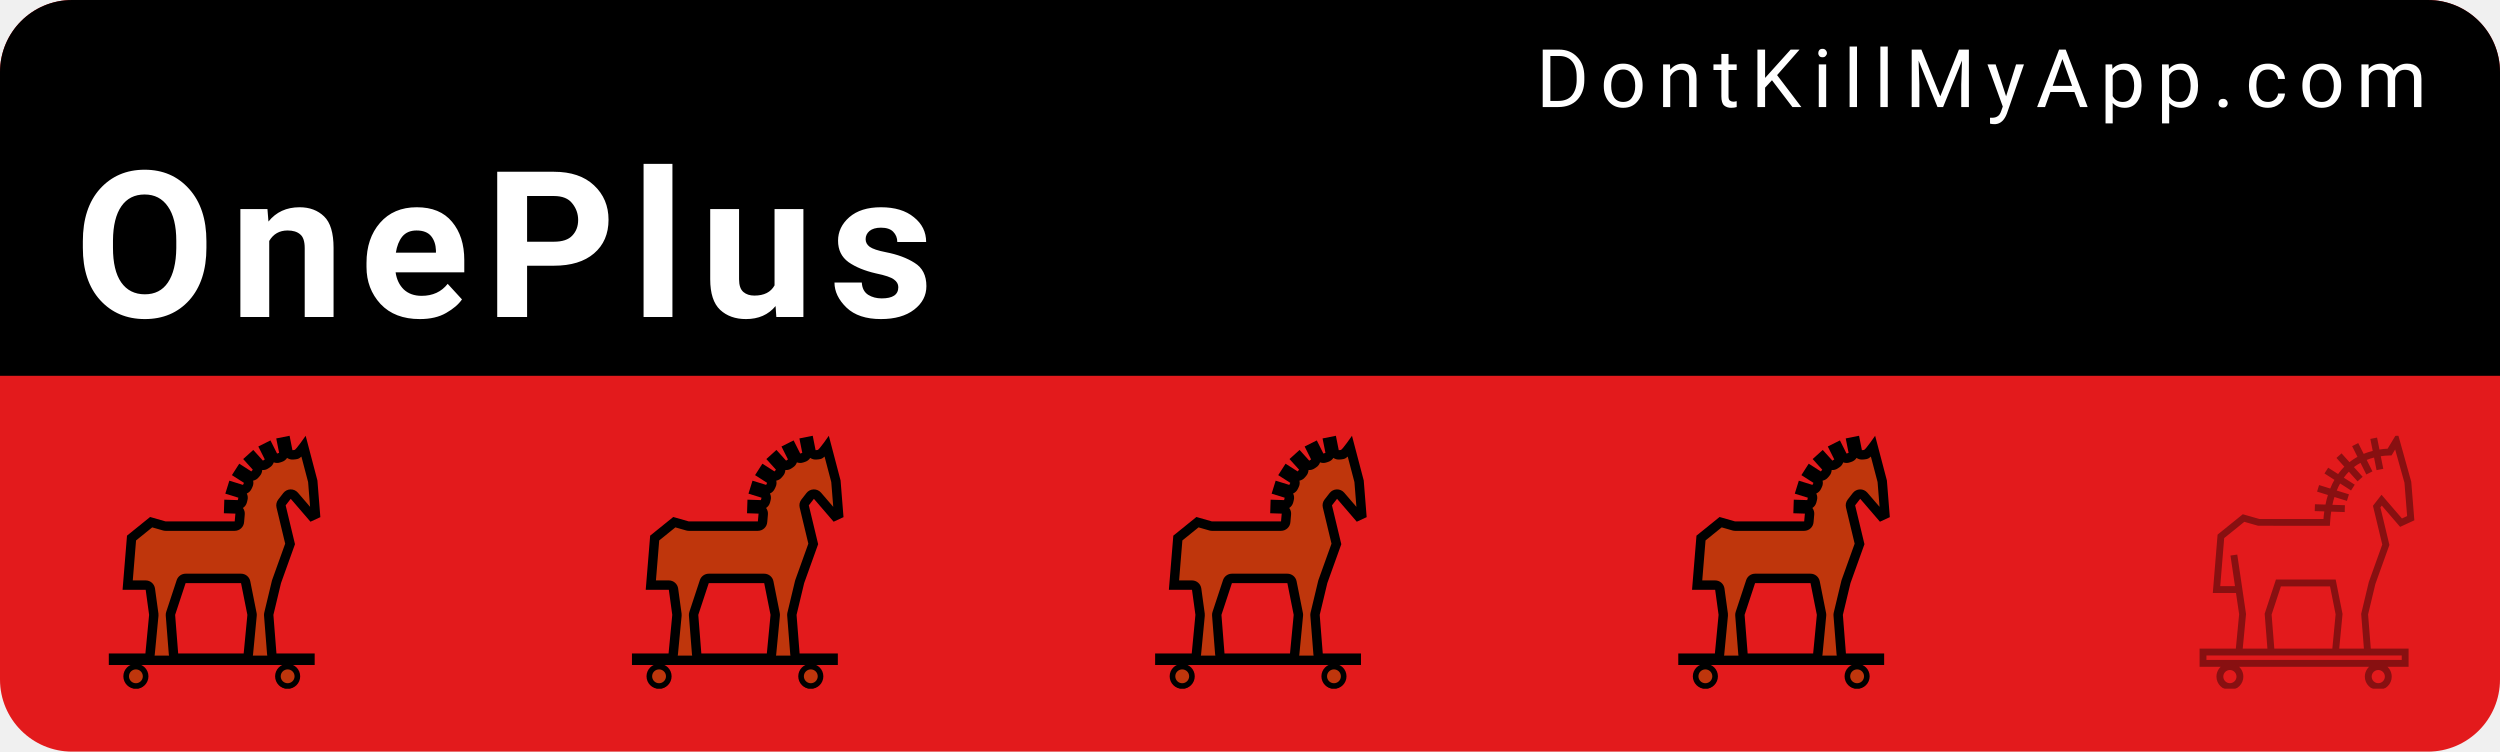
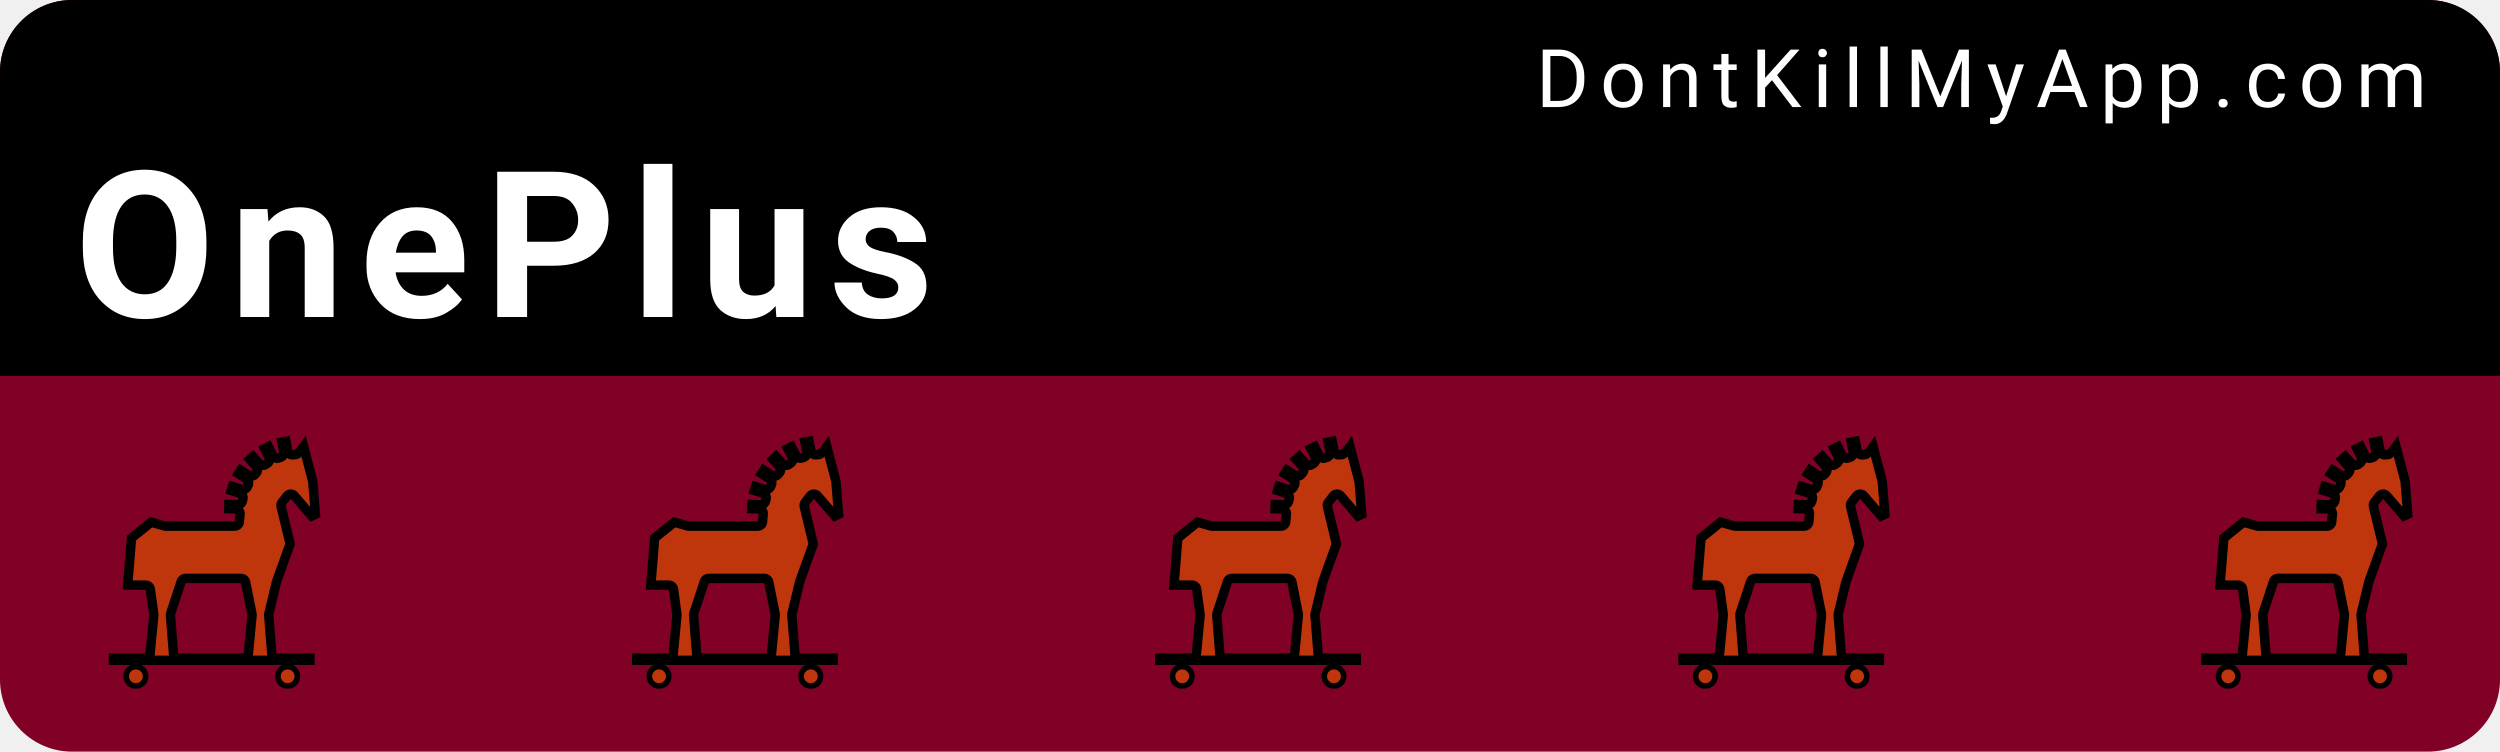
<svg xmlns="http://www.w3.org/2000/svg" width="153mm" height="46mm" viewBox="0 0 153 46" version="1.1" id="svg8">
  <defs id="defs2" />
  <g id="layer1" transform="translate(0,-251)">
-     <rect style="color:#000000;clip-rule:nonzero;display:inline;overflow:visible;visibility:visible;opacity:1;isolation:auto;mix-blend-mode:normal;color-interpolation:sRGB;color-interpolation-filters:linearRGB;solid-color:#000000;solid-opacity:1;fill:#e31a1c;fill-opacity:1;fill-rule:nonzero;stroke:none;stroke-width:0.529;stroke-linecap:round;stroke-linejoin:miter;stroke-miterlimit:4;stroke-dasharray:none;stroke-dashoffset:0;stroke-opacity:1;color-rendering:auto;image-rendering:auto;shape-rendering:auto;text-rendering:auto;enable-background:accumulate" id="bkg" width="153" height="46" x="6.5503158e-15" y="251" rx="4.416" ry="4.416" />
+     <rect style="color:#000000;clip-rule:nonzero;display:inline;overflow:visible;visibility:visible;opacity:1;isolation:auto;mix-blend-mode:normal;color-interpolation:sRGB;color-interpolation-filters:linearRGB;solid-color:#000000;solid-opacity:1;fill:#800026;fill-opacity:1;fill-rule:nonzero;stroke:none;stroke-width:0.529;stroke-linecap:round;stroke-linejoin:miter;stroke-miterlimit:4;stroke-dasharray:none;stroke-dashoffset:0;stroke-opacity:1;color-rendering:auto;image-rendering:auto;shape-rendering:auto;text-rendering:auto;enable-background:accumulate" id="bkg" width="153" height="46" x="6.5503158e-15" y="251" rx="4.416" ry="4.416" />
    <path style="color:#000000;clip-rule:nonzero;display:inline;overflow:visible;visibility:visible;opacity:1;isolation:auto;mix-blend-mode:normal;color-interpolation:sRGB;color-interpolation-filters:linearRGB;solid-color:#000000;solid-opacity:1;fill:#000000;fill-opacity:1;fill-rule:nonzero;stroke:none;stroke-width:2;stroke-linecap:round;stroke-linejoin:miter;stroke-miterlimit:4;stroke-dasharray:none;stroke-dashoffset:0;stroke-opacity:1;color-rendering:auto;image-rendering:auto;shape-rendering:auto;text-rendering:auto;enable-background:accumulate" d="M 16.689,0 C 7.443,0 0,7.443 0,16.689 V 86.93 H 578.268 V 16.689 C 578.268,7.443 570.824,0 561.578,0 Z" id="bkgtop" transform="matrix(0.2645833,0,0,0.2645833,0,251)" />
    <text xml:space="preserve" style="font-style:normal;font-variant:normal;font-weight:300;font-stretch:normal;font-size:9.648px;line-height:0%;font-family:Roboto;-inkscape-font-specification:'Roboto Light';text-align:start;letter-spacing:0.685px;word-spacing:0px;writing-mode:lr-tb;text-anchor:start;fill:#ffffff;fill-opacity:1;stroke:none;stroke-width:0.201px;stroke-linecap:butt;stroke-linejoin:miter;stroke-opacity:1" x="94.007" y="257.55" id="link">
      <tspan id="tspan817" x="94.007" y="257.55" style="font-style:normal;font-variant:normal;font-weight:normal;font-stretch:normal;font-size:4.939px;font-family:Roboto;-inkscape-font-specification:Roboto;fill:#ffffff;stroke-width:0.201px">DontKillMyApp.com</tspan>
    </text>
    <text xml:space="preserve" style="font-style:normal;font-variant:normal;font-weight:bold;font-stretch:normal;font-size:12.7px;line-height:0%;font-family:Roboto;-inkscape-font-specification:'Roboto Bold';text-align:start;letter-spacing:0.902px;word-spacing:0px;writing-mode:lr-tb;text-anchor:start;fill:#ffffff;fill-opacity:1;stroke:none;stroke-width:0.265px;stroke-linecap:butt;stroke-linejoin:miter;stroke-opacity:1" x="4.538" y="270.402" id="vendor">
      <tspan id="tspan821" x="4.538" y="270.402" style="font-style:normal;font-variant:normal;font-weight:bold;font-stretch:normal;font-size:12.5px;font-family:Roboto;-inkscape-font-specification:'Roboto Bold';fill:#ffffff;stroke-width:0.265px">OnePlus</tspan>
    </text>
    <g id="poo1" transform="matrix(0.01510025,0,0,0.01510025,5.393161,277.6693)">
      <svg version="1.1" x="0px" y="0px" viewBox="0 0 75.284 90" xml:space="preserve" id="svg14" width="1025" height="1025">
        <defs id="defs18" />
        <g id="g8" transform="translate(-12.358,-5)">
          <circle cx="75.88" cy="91.367" r="3.633" id="circle2" />
          <circle cx="22.104" cy="91.367" r="3.633" id="circle4" />
          <path d="M 70.933,68.74 73.642,57.429 78.616,43.583 75.297,29.754 77.107,27.43 84.123,35.584 87.642,33.96 86.598,20.908 82.413,5 c 0,0 -3.433,5.014 -3.983,5.058 -0.235,0.019 -0.476,0.041 -0.722,0.067 L 76.688,5 l -4.743,0.945 1.024,5.144 c -0.243,0.075 -0.487,0.155 -0.731,0.24 L 69.89,6.65 l -4.323,2.168 2.307,4.599 c -0.223,0.141 -0.444,0.287 -0.665,0.44 l -3.435,-3.814 -3.593,3.237 3.418,3.794 c -0.176,0.2 -0.351,0.402 -0.523,0.613 l -4.3,-2.751 -2.606,4.074 4.293,2.746 c -0.119,0.237 -0.234,0.483 -0.348,0.73 l -4.859,-1.507 -1.434,4.619 4.649,1.442 c -0.076,0.278 -0.144,0.567 -0.214,0.855 l -4.794,-0.156 -0.157,4.834 4.106,0.133 C 57.309,33.6 57.22,34.517 57.165,35.481 H 32.587 L 27.056,33.9 18.837,40.539 17.255,59.821 h 8.228 l 1.219,8.917 -1.315,13.722 H 12.358 v 4.115 H 85.623 V 82.46 H 72.017 Z M 37.046,82.462 35.962,68.74 39.693,57.429 h 19.724 l 2.255,11.311 -1.315,13.722 z" id="path6" />
        </g>
        <g transform="translate(-12.358,-5)" id="g821" style="fill:#bf360c;fill-opacity:1">
          <circle id="circle815" r="3.633" cy="91.367" cx="75.88" style="fill:#bf360c;fill-opacity:1" />
          <circle id="circle817" r="3.633" cy="91.367" cx="22.104" style="fill:#bf360c;fill-opacity:1" />
          <path style="fill:#bf360c;fill-opacity:1" id="path819" d="m 80.895,12.396 c -0.113,0.103 -0.209,0.199 -0.396,0.332 -0.277,0.196 -0.575,0.57 -1.801,0.668 -0.217,0.018 -0.43,0.037 -0.639,0.059 A 3.349,3.349 0 0 1 75.799,12.875 3.349,3.349 0 0 1 73.957,14.289 c -0.218,0.067 -0.424,0.134 -0.617,0.201 a 3.349,3.349 0 0 1 -2.287,-0.029 3.349,3.349 0 0 1 -1.391,1.787 c -0.185,0.117 -0.365,0.237 -0.547,0.363 a 3.349,3.349 0 0 1 -2.172,0.582 3.349,3.349 0 0 1 -0.83,2.094 c -0.165,0.188 -0.312,0.357 -0.441,0.516 a 3.349,3.349 0 0 1 -1.957,1.172 3.349,3.349 0 0 1 -0.26,2.283 c -0.088,0.176 -0.188,0.392 -0.299,0.633 a 3.349,3.349 0 0 1 -1.688,1.656 3.349,3.349 0 0 1 0.232,2.375 c -0.052,0.19 -0.113,0.451 -0.189,0.764 a 3.349,3.349 0 0 1 -1.422,2.008 3.349,3.349 0 0 1 0.648,2.395 c -0.099,0.856 -0.18,1.707 -0.23,2.584 a 3.349,3.349 0 0 1 -3.344,3.158 H 32.588 a 3.349,3.349 0 0 1 -0.92,-0.129 l -3.859,-1.104 -5.75,4.645 -1.168,14.229 h 4.592 a 3.349,3.349 0 0 1 3.318,2.896 l 1.219,8.918 a 3.349,3.349 0 0 1 0.016,0.773 L 28.721,82.781 a 3.349,3.349 0 0 1 -0.078,0.443 h 5.148 a 3.349,3.349 0 0 1 -0.082,-0.498 L 32.625,69.004 a 3.349,3.349 0 0 1 0.158,-1.312 l 3.73,-11.311 a 3.349,3.349 0 0 1 3.18,-2.301 h 19.725 a 3.349,3.349 0 0 1 3.285,2.695 l 2.254,11.311 a 3.349,3.349 0 0 1 0.049,0.975 l -1.314,13.723 a 3.349,3.349 0 0 1 -0.076,0.441 h 5.146 a 3.349,3.349 0 0 1 -0.082,-0.5 L 67.596,69.004 a 3.349,3.349 0 0 1 0.08,-1.043 l 2.709,-11.311 a 3.349,3.349 0 0 1 0.105,-0.354 L 75.125,43.391 72.041,30.535 a 3.349,3.349 0 0 1 0.613,-2.84 l 1.811,-2.324 a 3.349,3.349 0 0 1 5.182,-0.125 l 4.342,5.047 -0.705,-8.82 z" />
        </g>
        <circle style="color:#000000;clip-rule:nonzero;display:inline;overflow:visible;visibility:visible;opacity:1;isolation:auto;mix-blend-mode:normal;color-interpolation:sRGB;color-interpolation-filters:linearRGB;solid-color:#000000;solid-opacity:1;fill:#bf360c;fill-opacity:1;fill-rule:nonzero;stroke:#000000;stroke-width:2;stroke-linecap:round;stroke-linejoin:miter;stroke-miterlimit:4;stroke-dasharray:none;stroke-dashoffset:0;stroke-opacity:1;color-rendering:auto;image-rendering:auto;shape-rendering:auto;text-rendering:auto;enable-background:accumulate" id="path2590" cx="9.644" cy="85.599" r="3.464" />
        <circle r="3.464" cy="85.599" cx="63.644" id="circle2592" style="color:#000000;clip-rule:nonzero;display:inline;overflow:visible;visibility:visible;opacity:1;isolation:auto;mix-blend-mode:normal;color-interpolation:sRGB;color-interpolation-filters:linearRGB;solid-color:#000000;solid-opacity:1;fill:#bf360c;fill-opacity:1;fill-rule:nonzero;stroke:#000000;stroke-width:2;stroke-linecap:round;stroke-linejoin:miter;stroke-miterlimit:4;stroke-dasharray:none;stroke-dashoffset:0;stroke-opacity:1;color-rendering:auto;image-rendering:auto;shape-rendering:auto;text-rendering:auto;enable-background:accumulate" />
      </svg>
    </g>
    <g transform="matrix(0.01510025,0,0,0.01510025,37.41043,277.6693)" id="poo2">
      <svg version="1.1" x="0px" y="0px" viewBox="0 0 75.284 90" xml:space="preserve" id="svg14" width="1025" height="1025">
        <defs id="defs18" />
        <g id="g8" transform="translate(-12.358,-5)">
          <circle cx="75.88" cy="91.367" r="3.633" id="circle2" />
          <circle cx="22.104" cy="91.367" r="3.633" id="circle4" />
          <path d="M 70.933,68.74 73.642,57.429 78.616,43.583 75.297,29.754 77.107,27.43 84.123,35.584 87.642,33.96 86.598,20.908 82.413,5 c 0,0 -3.433,5.014 -3.983,5.058 -0.235,0.019 -0.476,0.041 -0.722,0.067 L 76.688,5 l -4.743,0.945 1.024,5.144 c -0.243,0.075 -0.487,0.155 -0.731,0.24 L 69.89,6.65 l -4.323,2.168 2.307,4.599 c -0.223,0.141 -0.444,0.287 -0.665,0.44 l -3.435,-3.814 -3.593,3.237 3.418,3.794 c -0.176,0.2 -0.351,0.402 -0.523,0.613 l -4.3,-2.751 -2.606,4.074 4.293,2.746 c -0.119,0.237 -0.234,0.483 -0.348,0.73 l -4.859,-1.507 -1.434,4.619 4.649,1.442 c -0.076,0.278 -0.144,0.567 -0.214,0.855 l -4.794,-0.156 -0.157,4.834 4.106,0.133 C 57.309,33.6 57.22,34.517 57.165,35.481 H 32.587 L 27.056,33.9 18.837,40.539 17.255,59.821 h 8.228 l 1.219,8.917 -1.315,13.722 H 12.358 v 4.115 H 85.623 V 82.46 H 72.017 Z M 37.046,82.462 35.962,68.74 39.693,57.429 h 19.724 l 2.255,11.311 -1.315,13.722 z" id="path6" />
        </g>
        <g transform="translate(-12.358,-5)" id="g821" style="fill:#bf360c;fill-opacity:1">
          <circle id="circle815" r="3.633" cy="91.367" cx="75.88" style="fill:#bf360c;fill-opacity:1" />
          <circle id="circle817" r="3.633" cy="91.367" cx="22.104" style="fill:#bf360c;fill-opacity:1" />
          <path style="fill:#bf360c;fill-opacity:1" id="path819" d="m 80.895,12.396 c -0.113,0.103 -0.209,0.199 -0.396,0.332 -0.277,0.196 -0.575,0.57 -1.801,0.668 -0.217,0.018 -0.43,0.037 -0.639,0.059 A 3.349,3.349 0 0 1 75.799,12.875 3.349,3.349 0 0 1 73.957,14.289 c -0.218,0.067 -0.424,0.134 -0.617,0.201 a 3.349,3.349 0 0 1 -2.287,-0.029 3.349,3.349 0 0 1 -1.391,1.787 c -0.185,0.117 -0.365,0.237 -0.547,0.363 a 3.349,3.349 0 0 1 -2.172,0.582 3.349,3.349 0 0 1 -0.83,2.094 c -0.165,0.188 -0.312,0.357 -0.441,0.516 a 3.349,3.349 0 0 1 -1.957,1.172 3.349,3.349 0 0 1 -0.26,2.283 c -0.088,0.176 -0.188,0.392 -0.299,0.633 a 3.349,3.349 0 0 1 -1.688,1.656 3.349,3.349 0 0 1 0.232,2.375 c -0.052,0.19 -0.113,0.451 -0.189,0.764 a 3.349,3.349 0 0 1 -1.422,2.008 3.349,3.349 0 0 1 0.648,2.395 c -0.099,0.856 -0.18,1.707 -0.23,2.584 a 3.349,3.349 0 0 1 -3.344,3.158 H 32.588 a 3.349,3.349 0 0 1 -0.92,-0.129 l -3.859,-1.104 -5.75,4.645 -1.168,14.229 h 4.592 a 3.349,3.349 0 0 1 3.318,2.896 l 1.219,8.918 a 3.349,3.349 0 0 1 0.016,0.773 L 28.721,82.781 a 3.349,3.349 0 0 1 -0.078,0.443 h 5.148 a 3.349,3.349 0 0 1 -0.082,-0.498 L 32.625,69.004 a 3.349,3.349 0 0 1 0.158,-1.312 l 3.73,-11.311 a 3.349,3.349 0 0 1 3.18,-2.301 h 19.725 a 3.349,3.349 0 0 1 3.285,2.695 l 2.254,11.311 a 3.349,3.349 0 0 1 0.049,0.975 l -1.314,13.723 a 3.349,3.349 0 0 1 -0.076,0.441 h 5.146 a 3.349,3.349 0 0 1 -0.082,-0.5 L 67.596,69.004 a 3.349,3.349 0 0 1 0.08,-1.043 l 2.709,-11.311 a 3.349,3.349 0 0 1 0.105,-0.354 L 75.125,43.391 72.041,30.535 a 3.349,3.349 0 0 1 0.613,-2.84 l 1.811,-2.324 a 3.349,3.349 0 0 1 5.182,-0.125 l 4.342,5.047 -0.705,-8.82 z" />
        </g>
        <circle style="color:#000000;clip-rule:nonzero;display:inline;overflow:visible;visibility:visible;opacity:1;isolation:auto;mix-blend-mode:normal;color-interpolation:sRGB;color-interpolation-filters:linearRGB;solid-color:#000000;solid-opacity:1;fill:#bf360c;fill-opacity:1;fill-rule:nonzero;stroke:#000000;stroke-width:2;stroke-linecap:round;stroke-linejoin:miter;stroke-miterlimit:4;stroke-dasharray:none;stroke-dashoffset:0;stroke-opacity:1;color-rendering:auto;image-rendering:auto;shape-rendering:auto;text-rendering:auto;enable-background:accumulate" id="path2590" cx="9.644" cy="85.599" r="3.464" />
        <circle r="3.464" cy="85.599" cx="63.644" id="circle2592" style="color:#000000;clip-rule:nonzero;display:inline;overflow:visible;visibility:visible;opacity:1;isolation:auto;mix-blend-mode:normal;color-interpolation:sRGB;color-interpolation-filters:linearRGB;solid-color:#000000;solid-opacity:1;fill:#bf360c;fill-opacity:1;fill-rule:nonzero;stroke:#000000;stroke-width:2;stroke-linecap:round;stroke-linejoin:miter;stroke-miterlimit:4;stroke-dasharray:none;stroke-dashoffset:0;stroke-opacity:1;color-rendering:auto;image-rendering:auto;shape-rendering:auto;text-rendering:auto;enable-background:accumulate" />
      </svg>
    </g>
    <g id="poo3" transform="matrix(0.01510025,0,0,0.01510025,69.4277,277.6693)">
      <svg version="1.1" x="0px" y="0px" viewBox="0 0 75.284 90" xml:space="preserve" id="svg14" width="1025" height="1025">
        <defs id="defs18" />
        <g id="g8" transform="translate(-12.358,-5)">
          <circle cx="75.88" cy="91.367" r="3.633" id="circle2" />
          <circle cx="22.104" cy="91.367" r="3.633" id="circle4" />
          <path d="M 70.933,68.74 73.642,57.429 78.616,43.583 75.297,29.754 77.107,27.43 84.123,35.584 87.642,33.96 86.598,20.908 82.413,5 c 0,0 -3.433,5.014 -3.983,5.058 -0.235,0.019 -0.476,0.041 -0.722,0.067 L 76.688,5 l -4.743,0.945 1.024,5.144 c -0.243,0.075 -0.487,0.155 -0.731,0.24 L 69.89,6.65 l -4.323,2.168 2.307,4.599 c -0.223,0.141 -0.444,0.287 -0.665,0.44 l -3.435,-3.814 -3.593,3.237 3.418,3.794 c -0.176,0.2 -0.351,0.402 -0.523,0.613 l -4.3,-2.751 -2.606,4.074 4.293,2.746 c -0.119,0.237 -0.234,0.483 -0.348,0.73 l -4.859,-1.507 -1.434,4.619 4.649,1.442 c -0.076,0.278 -0.144,0.567 -0.214,0.855 l -4.794,-0.156 -0.157,4.834 4.106,0.133 C 57.309,33.6 57.22,34.517 57.165,35.481 H 32.587 L 27.056,33.9 18.837,40.539 17.255,59.821 h 8.228 l 1.219,8.917 -1.315,13.722 H 12.358 v 4.115 H 85.623 V 82.46 H 72.017 Z M 37.046,82.462 35.962,68.74 39.693,57.429 h 19.724 l 2.255,11.311 -1.315,13.722 z" id="path6" />
        </g>
        <g transform="translate(-12.358,-5)" id="g821" style="fill:#bf360c;fill-opacity:1">
          <circle id="circle815" r="3.633" cy="91.367" cx="75.88" style="fill:#bf360c;fill-opacity:1" />
          <circle id="circle817" r="3.633" cy="91.367" cx="22.104" style="fill:#bf360c;fill-opacity:1" />
          <path style="fill:#bf360c;fill-opacity:1" id="path819" d="m 80.895,12.396 c -0.113,0.103 -0.209,0.199 -0.396,0.332 -0.277,0.196 -0.575,0.57 -1.801,0.668 -0.217,0.018 -0.43,0.037 -0.639,0.059 A 3.349,3.349 0 0 1 75.799,12.875 3.349,3.349 0 0 1 73.957,14.289 c -0.218,0.067 -0.424,0.134 -0.617,0.201 a 3.349,3.349 0 0 1 -2.287,-0.029 3.349,3.349 0 0 1 -1.391,1.787 c -0.185,0.117 -0.365,0.237 -0.547,0.363 a 3.349,3.349 0 0 1 -2.172,0.582 3.349,3.349 0 0 1 -0.83,2.094 c -0.165,0.188 -0.312,0.357 -0.441,0.516 a 3.349,3.349 0 0 1 -1.957,1.172 3.349,3.349 0 0 1 -0.26,2.283 c -0.088,0.176 -0.188,0.392 -0.299,0.633 a 3.349,3.349 0 0 1 -1.688,1.656 3.349,3.349 0 0 1 0.232,2.375 c -0.052,0.19 -0.113,0.451 -0.189,0.764 a 3.349,3.349 0 0 1 -1.422,2.008 3.349,3.349 0 0 1 0.648,2.395 c -0.099,0.856 -0.18,1.707 -0.23,2.584 a 3.349,3.349 0 0 1 -3.344,3.158 H 32.588 a 3.349,3.349 0 0 1 -0.92,-0.129 l -3.859,-1.104 -5.75,4.645 -1.168,14.229 h 4.592 a 3.349,3.349 0 0 1 3.318,2.896 l 1.219,8.918 a 3.349,3.349 0 0 1 0.016,0.773 L 28.721,82.781 a 3.349,3.349 0 0 1 -0.078,0.443 h 5.148 a 3.349,3.349 0 0 1 -0.082,-0.498 L 32.625,69.004 a 3.349,3.349 0 0 1 0.158,-1.312 l 3.73,-11.311 a 3.349,3.349 0 0 1 3.18,-2.301 h 19.725 a 3.349,3.349 0 0 1 3.285,2.695 l 2.254,11.311 a 3.349,3.349 0 0 1 0.049,0.975 l -1.314,13.723 a 3.349,3.349 0 0 1 -0.076,0.441 h 5.146 a 3.349,3.349 0 0 1 -0.082,-0.5 L 67.596,69.004 a 3.349,3.349 0 0 1 0.08,-1.043 l 2.709,-11.311 a 3.349,3.349 0 0 1 0.105,-0.354 L 75.125,43.391 72.041,30.535 a 3.349,3.349 0 0 1 0.613,-2.84 l 1.811,-2.324 a 3.349,3.349 0 0 1 5.182,-0.125 l 4.342,5.047 -0.705,-8.82 z" />
        </g>
        <circle style="color:#000000;clip-rule:nonzero;display:inline;overflow:visible;visibility:visible;opacity:1;isolation:auto;mix-blend-mode:normal;color-interpolation:sRGB;color-interpolation-filters:linearRGB;solid-color:#000000;solid-opacity:1;fill:#bf360c;fill-opacity:1;fill-rule:nonzero;stroke:#000000;stroke-width:2;stroke-linecap:round;stroke-linejoin:miter;stroke-miterlimit:4;stroke-dasharray:none;stroke-dashoffset:0;stroke-opacity:1;color-rendering:auto;image-rendering:auto;shape-rendering:auto;text-rendering:auto;enable-background:accumulate" id="path2590" cx="9.644" cy="85.599" r="3.464" />
        <circle r="3.464" cy="85.599" cx="63.644" id="circle2592" style="color:#000000;clip-rule:nonzero;display:inline;overflow:visible;visibility:visible;opacity:1;isolation:auto;mix-blend-mode:normal;color-interpolation:sRGB;color-interpolation-filters:linearRGB;solid-color:#000000;solid-opacity:1;fill:#bf360c;fill-opacity:1;fill-rule:nonzero;stroke:#000000;stroke-width:2;stroke-linecap:round;stroke-linejoin:miter;stroke-miterlimit:4;stroke-dasharray:none;stroke-dashoffset:0;stroke-opacity:1;color-rendering:auto;image-rendering:auto;shape-rendering:auto;text-rendering:auto;enable-background:accumulate" />
      </svg>
    </g>
    <g transform="matrix(0.01510025,0,0,0.01510025,101.445,277.6693)" id="poo4">
      <svg version="1.1" x="0px" y="0px" viewBox="0 0 75.284 90" xml:space="preserve" id="svg14" width="1025" height="1025">
        <defs id="defs18" />
        <g id="g8" transform="translate(-12.358,-5)">
          <circle cx="75.88" cy="91.367" r="3.633" id="circle2" />
          <circle cx="22.104" cy="91.367" r="3.633" id="circle4" />
          <path d="M 70.933,68.74 73.642,57.429 78.616,43.583 75.297,29.754 77.107,27.43 84.123,35.584 87.642,33.96 86.598,20.908 82.413,5 c 0,0 -3.433,5.014 -3.983,5.058 -0.235,0.019 -0.476,0.041 -0.722,0.067 L 76.688,5 l -4.743,0.945 1.024,5.144 c -0.243,0.075 -0.487,0.155 -0.731,0.24 L 69.89,6.65 l -4.323,2.168 2.307,4.599 c -0.223,0.141 -0.444,0.287 -0.665,0.44 l -3.435,-3.814 -3.593,3.237 3.418,3.794 c -0.176,0.2 -0.351,0.402 -0.523,0.613 l -4.3,-2.751 -2.606,4.074 4.293,2.746 c -0.119,0.237 -0.234,0.483 -0.348,0.73 l -4.859,-1.507 -1.434,4.619 4.649,1.442 c -0.076,0.278 -0.144,0.567 -0.214,0.855 l -4.794,-0.156 -0.157,4.834 4.106,0.133 C 57.309,33.6 57.22,34.517 57.165,35.481 H 32.587 L 27.056,33.9 18.837,40.539 17.255,59.821 h 8.228 l 1.219,8.917 -1.315,13.722 H 12.358 v 4.115 H 85.623 V 82.46 H 72.017 Z M 37.046,82.462 35.962,68.74 39.693,57.429 h 19.724 l 2.255,11.311 -1.315,13.722 z" id="path6" />
        </g>
        <g transform="translate(-12.358,-5)" id="g821" style="fill:#bf360c;fill-opacity:1">
          <circle id="circle815" r="3.633" cy="91.367" cx="75.88" style="fill:#bf360c;fill-opacity:1" />
          <circle id="circle817" r="3.633" cy="91.367" cx="22.104" style="fill:#bf360c;fill-opacity:1" />
          <path style="fill:#bf360c;fill-opacity:1" id="path819" d="m 80.895,12.396 c -0.113,0.103 -0.209,0.199 -0.396,0.332 -0.277,0.196 -0.575,0.57 -1.801,0.668 -0.217,0.018 -0.43,0.037 -0.639,0.059 A 3.349,3.349 0 0 1 75.799,12.875 3.349,3.349 0 0 1 73.957,14.289 c -0.218,0.067 -0.424,0.134 -0.617,0.201 a 3.349,3.349 0 0 1 -2.287,-0.029 3.349,3.349 0 0 1 -1.391,1.787 c -0.185,0.117 -0.365,0.237 -0.547,0.363 a 3.349,3.349 0 0 1 -2.172,0.582 3.349,3.349 0 0 1 -0.83,2.094 c -0.165,0.188 -0.312,0.357 -0.441,0.516 a 3.349,3.349 0 0 1 -1.957,1.172 3.349,3.349 0 0 1 -0.26,2.283 c -0.088,0.176 -0.188,0.392 -0.299,0.633 a 3.349,3.349 0 0 1 -1.688,1.656 3.349,3.349 0 0 1 0.232,2.375 c -0.052,0.19 -0.113,0.451 -0.189,0.764 a 3.349,3.349 0 0 1 -1.422,2.008 3.349,3.349 0 0 1 0.648,2.395 c -0.099,0.856 -0.18,1.707 -0.23,2.584 a 3.349,3.349 0 0 1 -3.344,3.158 H 32.588 a 3.349,3.349 0 0 1 -0.92,-0.129 l -3.859,-1.104 -5.75,4.645 -1.168,14.229 h 4.592 a 3.349,3.349 0 0 1 3.318,2.896 l 1.219,8.918 a 3.349,3.349 0 0 1 0.016,0.773 L 28.721,82.781 a 3.349,3.349 0 0 1 -0.078,0.443 h 5.148 a 3.349,3.349 0 0 1 -0.082,-0.498 L 32.625,69.004 a 3.349,3.349 0 0 1 0.158,-1.312 l 3.73,-11.311 a 3.349,3.349 0 0 1 3.18,-2.301 h 19.725 a 3.349,3.349 0 0 1 3.285,2.695 l 2.254,11.311 a 3.349,3.349 0 0 1 0.049,0.975 l -1.314,13.723 a 3.349,3.349 0 0 1 -0.076,0.441 h 5.146 a 3.349,3.349 0 0 1 -0.082,-0.5 L 67.596,69.004 a 3.349,3.349 0 0 1 0.08,-1.043 l 2.709,-11.311 a 3.349,3.349 0 0 1 0.105,-0.354 L 75.125,43.391 72.041,30.535 a 3.349,3.349 0 0 1 0.613,-2.84 l 1.811,-2.324 a 3.349,3.349 0 0 1 5.182,-0.125 l 4.342,5.047 -0.705,-8.82 z" />
        </g>
        <circle style="color:#000000;clip-rule:nonzero;display:inline;overflow:visible;visibility:visible;opacity:1;isolation:auto;mix-blend-mode:normal;color-interpolation:sRGB;color-interpolation-filters:linearRGB;solid-color:#000000;solid-opacity:1;fill:#bf360c;fill-opacity:1;fill-rule:nonzero;stroke:#000000;stroke-width:2;stroke-linecap:round;stroke-linejoin:miter;stroke-miterlimit:4;stroke-dasharray:none;stroke-dashoffset:0;stroke-opacity:1;color-rendering:auto;image-rendering:auto;shape-rendering:auto;text-rendering:auto;enable-background:accumulate" id="path2590" cx="9.644" cy="85.599" r="3.464" />
        <circle r="3.464" cy="85.599" cx="63.644" id="circle2592" style="color:#000000;clip-rule:nonzero;display:inline;overflow:visible;visibility:visible;opacity:1;isolation:auto;mix-blend-mode:normal;color-interpolation:sRGB;color-interpolation-filters:linearRGB;solid-color:#000000;solid-opacity:1;fill:#bf360c;fill-opacity:1;fill-rule:nonzero;stroke:#000000;stroke-width:2;stroke-linecap:round;stroke-linejoin:miter;stroke-miterlimit:4;stroke-dasharray:none;stroke-dashoffset:0;stroke-opacity:1;color-rendering:auto;image-rendering:auto;shape-rendering:auto;text-rendering:auto;enable-background:accumulate" />
      </svg>
    </g>
    <g transform="matrix(0.01510025,0,0,0.01510025,133.445,277.6693)" id="poo5">
-       <svg version="1.1" x="0px" y="0px" viewBox="0 0 77.221 92.142" xml:space="preserve" id="svg8" width="1025" height="1025">
-         <defs id="defs12" />
-         <path d="m 6.144,87.741 c 0,2.427 1.975,4.401 4.403,4.401 2.426,0 4.4,-1.975 4.4,-4.401 0,-1.833 -1.127,-3.405 -2.723,-4.066 h 50.704 c -1.597,0.661 -2.724,2.233 -2.724,4.066 0,2.427 1.975,4.401 4.402,4.401 2.427,0 4.401,-1.975 4.401,-4.401 0,-1.833 -1.127,-3.405 -2.724,-4.066 h 8.868 V 78.038 H 61.417 L 60.391,65.052 63.063,53.876 68.139,39.747 64.834,25.978 65.869,24.649 72.694,32.58 77.221,30.492 76.13,16.85 71.43,0 68.303,5.185 c -1.057,0.039 -2.307,0.148 -3.67,0.386 L 63.77,1.246 62.299,1.539 63.162,5.875 c -1.321,0.31 -2.713,0.751 -4.118,1.366 l -1.962,-3.912 -1.341,0.673 1.95,3.887 c -1.234,0.644 -2.459,1.436 -3.636,2.406 l -2.868,-3.184 -1.114,1.004 2.859,3.174 c -1.001,0.956 -1.949,2.066 -2.825,3.336 l -3.601,-2.304 -0.809,1.264 3.598,2.302 c -0.706,1.182 -1.348,2.492 -1.91,3.944 l -4.012,-1.245 -0.444,1.433 3.952,1.226 c -0.44,1.333 -0.815,2.775 -1.114,4.335 l -3.752,-0.122 -0.049,1.499 3.54,0.115 c -0.182,1.184 -0.325,2.425 -0.418,3.739 H 21.19 L 15.357,29.144 6.542,36.264 4.859,56.78 h 8.34 l 1.214,8.233 -1.248,13.026 H 0 v 5.637 h 8.868 c -1.597,0.661 -2.724,2.233 -2.724,4.065 z m 7.303,0 c 0,1.6 -1.301,2.901 -2.9,2.901 -1.601,0 -2.903,-1.302 -2.903,-2.901 0,-1.6 1.302,-2.902 2.903,-2.902 1.599,0.001 2.9,1.302 2.9,2.902 z m 54.061,0 c 0,1.6 -1.302,2.901 -2.901,2.901 -1.601,0 -2.902,-1.302 -2.902,-2.901 0,-1.6 1.302,-2.902 2.902,-2.902 1.599,0.001 2.901,1.302 2.901,2.902 z m -54.7,-43.896 -1.484,0.219 1.654,11.216 H 6.487 l 1.498,-18.253 7.709,-6.227 5.186,1.482 25.619,0.029 0.041,-0.707 c 0.092,-1.596 0.259,-3.081 0.478,-4.483 l 4.872,0.158 0.049,-1.499 -4.661,-0.151 c 0.278,-1.415 0.618,-2.73 1.015,-3.946 l 4.556,1.413 0.444,-1.433 -4.498,-1.395 c 0.51,-1.32 1.09,-2.514 1.727,-3.596 l 4.01,2.565 0.809,-1.264 -4.018,-2.571 c 0.795,-1.159 1.662,-2.163 2.574,-3.043 l 3.196,3.548 1.114,-1.004 -3.193,-3.544 c 1.068,-0.877 2.185,-1.598 3.321,-2.188 l 2.133,4.254 1.341,-0.673 -2.118,-4.224 C 60.95,7.989 62.216,7.597 63.449,7.315 l 0.92,4.621 1.471,-0.293 -0.919,-4.619 C 66.28,6.799 67.577,6.697 68.749,6.673 l 0.413,-0.009 1.759,-2.916 3.72,13.293 1.001,12.526 -2.548,1.176 -7.282,-8.462 -2.604,3.344 3.369,14.035 -4.948,13.787 -2.75,11.486 1.035,13.104 H 49.828 L 51.082,64.954 48.673,52.872 H 27.686 l -3.968,12.029 1.038,13.136 H 14.672 L 15.924,64.973 Z M 26.261,78.039 25.238,65.085 28.772,54.374 h 18.671 l 2.125,10.659 -1.247,13.006 z M 1.5,79.539 h 72.152 v 2.637 H 1.5 Z" id="path2" style="stroke:#000000;stroke-opacity:1;opacity:0.4" />
+       <svg version="1.1" x="0px" y="0px" viewBox="0 0 75.284 90" xml:space="preserve" id="svg14" width="1025" height="1025">
+         <defs id="defs18" />
+         <g id="g8" transform="translate(-12.358,-5)">
+           <circle cx="75.88" cy="91.367" r="3.633" id="circle2" />
+           <circle cx="22.104" cy="91.367" r="3.633" id="circle4" />
+           <path d="M 70.933,68.74 73.642,57.429 78.616,43.583 75.297,29.754 77.107,27.43 84.123,35.584 87.642,33.96 86.598,20.908 82.413,5 c 0,0 -3.433,5.014 -3.983,5.058 -0.235,0.019 -0.476,0.041 -0.722,0.067 L 76.688,5 l -4.743,0.945 1.024,5.144 c -0.243,0.075 -0.487,0.155 -0.731,0.24 L 69.89,6.65 l -4.323,2.168 2.307,4.599 c -0.223,0.141 -0.444,0.287 -0.665,0.44 l -3.435,-3.814 -3.593,3.237 3.418,3.794 c -0.176,0.2 -0.351,0.402 -0.523,0.613 l -4.3,-2.751 -2.606,4.074 4.293,2.746 c -0.119,0.237 -0.234,0.483 -0.348,0.73 l -4.859,-1.507 -1.434,4.619 4.649,1.442 c -0.076,0.278 -0.144,0.567 -0.214,0.855 l -4.794,-0.156 -0.157,4.834 4.106,0.133 C 57.309,33.6 57.22,34.517 57.165,35.481 H 32.587 L 27.056,33.9 18.837,40.539 17.255,59.821 h 8.228 l 1.219,8.917 -1.315,13.722 H 12.358 v 4.115 H 85.623 V 82.46 H 72.017 Z M 37.046,82.462 35.962,68.74 39.693,57.429 h 19.724 l 2.255,11.311 -1.315,13.722 z" id="path6" />
+         </g>
+         <g transform="translate(-12.358,-5)" id="g821" style="fill:#bf360c;fill-opacity:1">
+           <circle id="circle815" r="3.633" cy="91.367" cx="75.88" style="fill:#bf360c;fill-opacity:1" />
+           <circle id="circle817" r="3.633" cy="91.367" cx="22.104" style="fill:#bf360c;fill-opacity:1" />
+           <path style="fill:#bf360c;fill-opacity:1" id="path819" d="m 80.895,12.396 c -0.113,0.103 -0.209,0.199 -0.396,0.332 -0.277,0.196 -0.575,0.57 -1.801,0.668 -0.217,0.018 -0.43,0.037 -0.639,0.059 A 3.349,3.349 0 0 1 75.799,12.875 3.349,3.349 0 0 1 73.957,14.289 c -0.218,0.067 -0.424,0.134 -0.617,0.201 a 3.349,3.349 0 0 1 -2.287,-0.029 3.349,3.349 0 0 1 -1.391,1.787 c -0.185,0.117 -0.365,0.237 -0.547,0.363 a 3.349,3.349 0 0 1 -2.172,0.582 3.349,3.349 0 0 1 -0.83,2.094 c -0.165,0.188 -0.312,0.357 -0.441,0.516 a 3.349,3.349 0 0 1 -1.957,1.172 3.349,3.349 0 0 1 -0.26,2.283 c -0.088,0.176 -0.188,0.392 -0.299,0.633 a 3.349,3.349 0 0 1 -1.688,1.656 3.349,3.349 0 0 1 0.232,2.375 c -0.052,0.19 -0.113,0.451 -0.189,0.764 a 3.349,3.349 0 0 1 -1.422,2.008 3.349,3.349 0 0 1 0.648,2.395 c -0.099,0.856 -0.18,1.707 -0.23,2.584 a 3.349,3.349 0 0 1 -3.344,3.158 H 32.588 a 3.349,3.349 0 0 1 -0.92,-0.129 l -3.859,-1.104 -5.75,4.645 -1.168,14.229 h 4.592 a 3.349,3.349 0 0 1 3.318,2.896 l 1.219,8.918 a 3.349,3.349 0 0 1 0.016,0.773 L 28.721,82.781 a 3.349,3.349 0 0 1 -0.078,0.443 h 5.148 a 3.349,3.349 0 0 1 -0.082,-0.498 L 32.625,69.004 a 3.349,3.349 0 0 1 0.158,-1.312 l 3.73,-11.311 a 3.349,3.349 0 0 1 3.18,-2.301 h 19.725 a 3.349,3.349 0 0 1 3.285,2.695 l 2.254,11.311 a 3.349,3.349 0 0 1 0.049,0.975 l -1.314,13.723 a 3.349,3.349 0 0 1 -0.076,0.441 h 5.146 a 3.349,3.349 0 0 1 -0.082,-0.5 L 67.596,69.004 a 3.349,3.349 0 0 1 0.08,-1.043 l 2.709,-11.311 a 3.349,3.349 0 0 1 0.105,-0.354 L 75.125,43.391 72.041,30.535 a 3.349,3.349 0 0 1 0.613,-2.84 l 1.811,-2.324 a 3.349,3.349 0 0 1 5.182,-0.125 l 4.342,5.047 -0.705,-8.82 z" />
+         </g>
+         <circle style="color:#000000;clip-rule:nonzero;display:inline;overflow:visible;visibility:visible;opacity:1;isolation:auto;mix-blend-mode:normal;color-interpolation:sRGB;color-interpolation-filters:linearRGB;solid-color:#000000;solid-opacity:1;fill:#bf360c;fill-opacity:1;fill-rule:nonzero;stroke:#000000;stroke-width:2;stroke-linecap:round;stroke-linejoin:miter;stroke-miterlimit:4;stroke-dasharray:none;stroke-dashoffset:0;stroke-opacity:1;color-rendering:auto;image-rendering:auto;shape-rendering:auto;text-rendering:auto;enable-background:accumulate" id="path2590" cx="9.644" cy="85.599" r="3.464" />
+         <circle r="3.464" cy="85.599" cx="63.644" id="circle2592" style="color:#000000;clip-rule:nonzero;display:inline;overflow:visible;visibility:visible;opacity:1;isolation:auto;mix-blend-mode:normal;color-interpolation:sRGB;color-interpolation-filters:linearRGB;solid-color:#000000;solid-opacity:1;fill:#bf360c;fill-opacity:1;fill-rule:nonzero;stroke:#000000;stroke-width:2;stroke-linecap:round;stroke-linejoin:miter;stroke-miterlimit:4;stroke-dasharray:none;stroke-dashoffset:0;stroke-opacity:1;color-rendering:auto;image-rendering:auto;shape-rendering:auto;text-rendering:auto;enable-background:accumulate" />
      </svg>
    </g>
  </g>
</svg>
